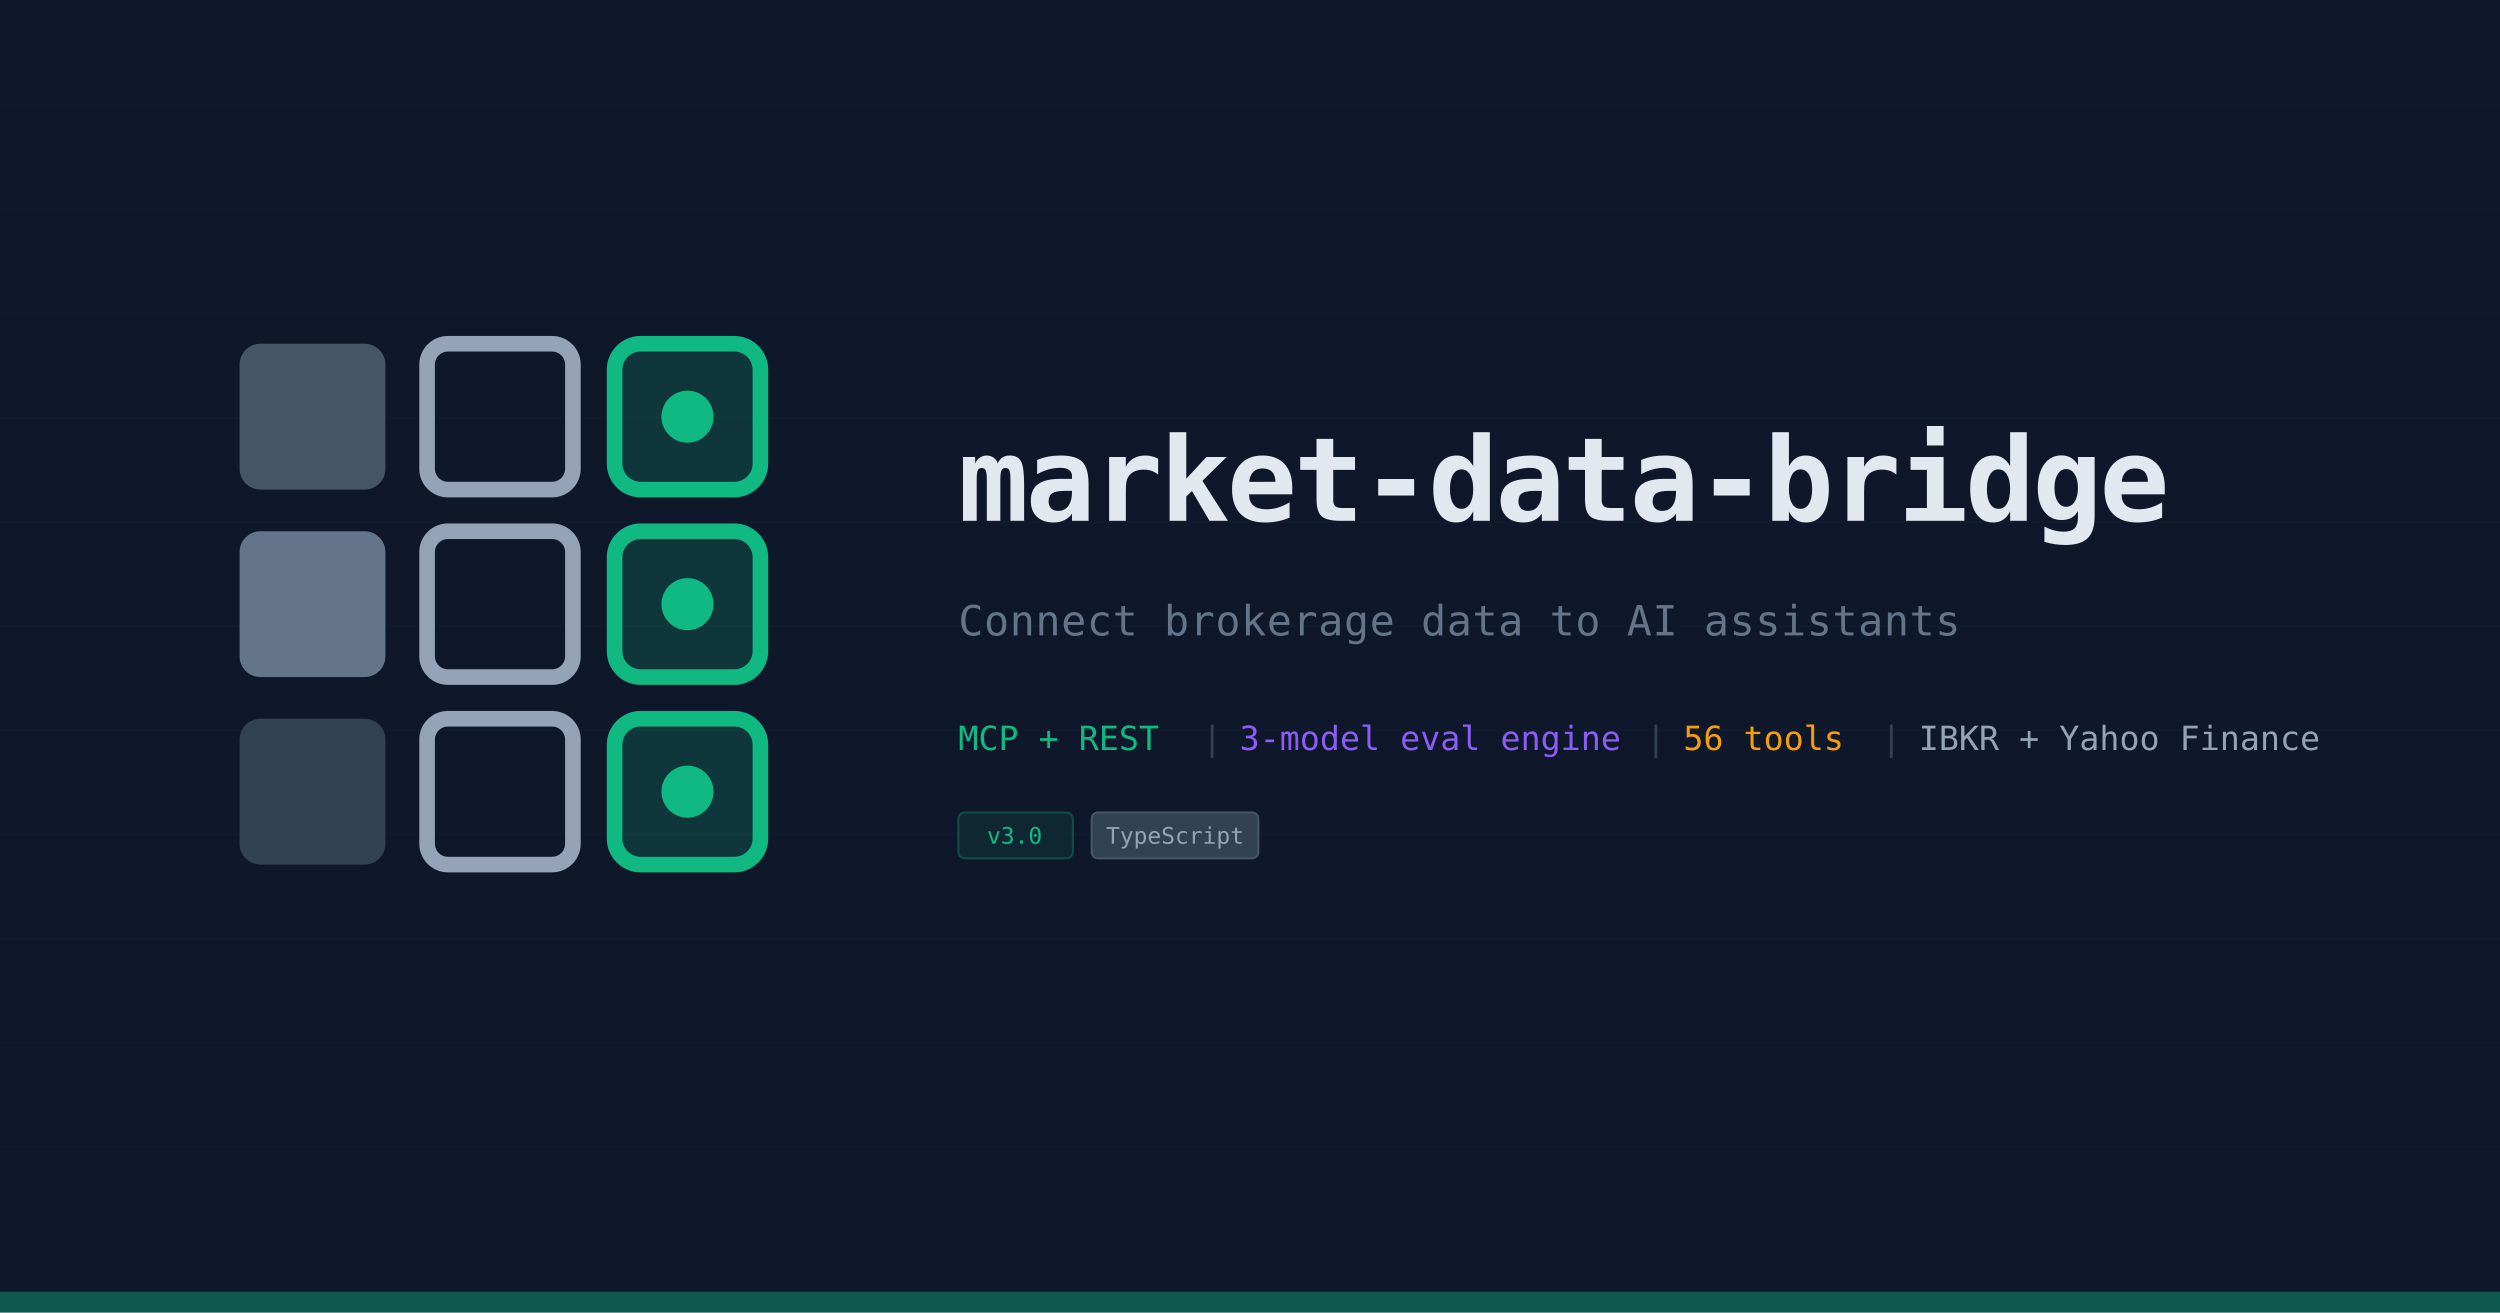
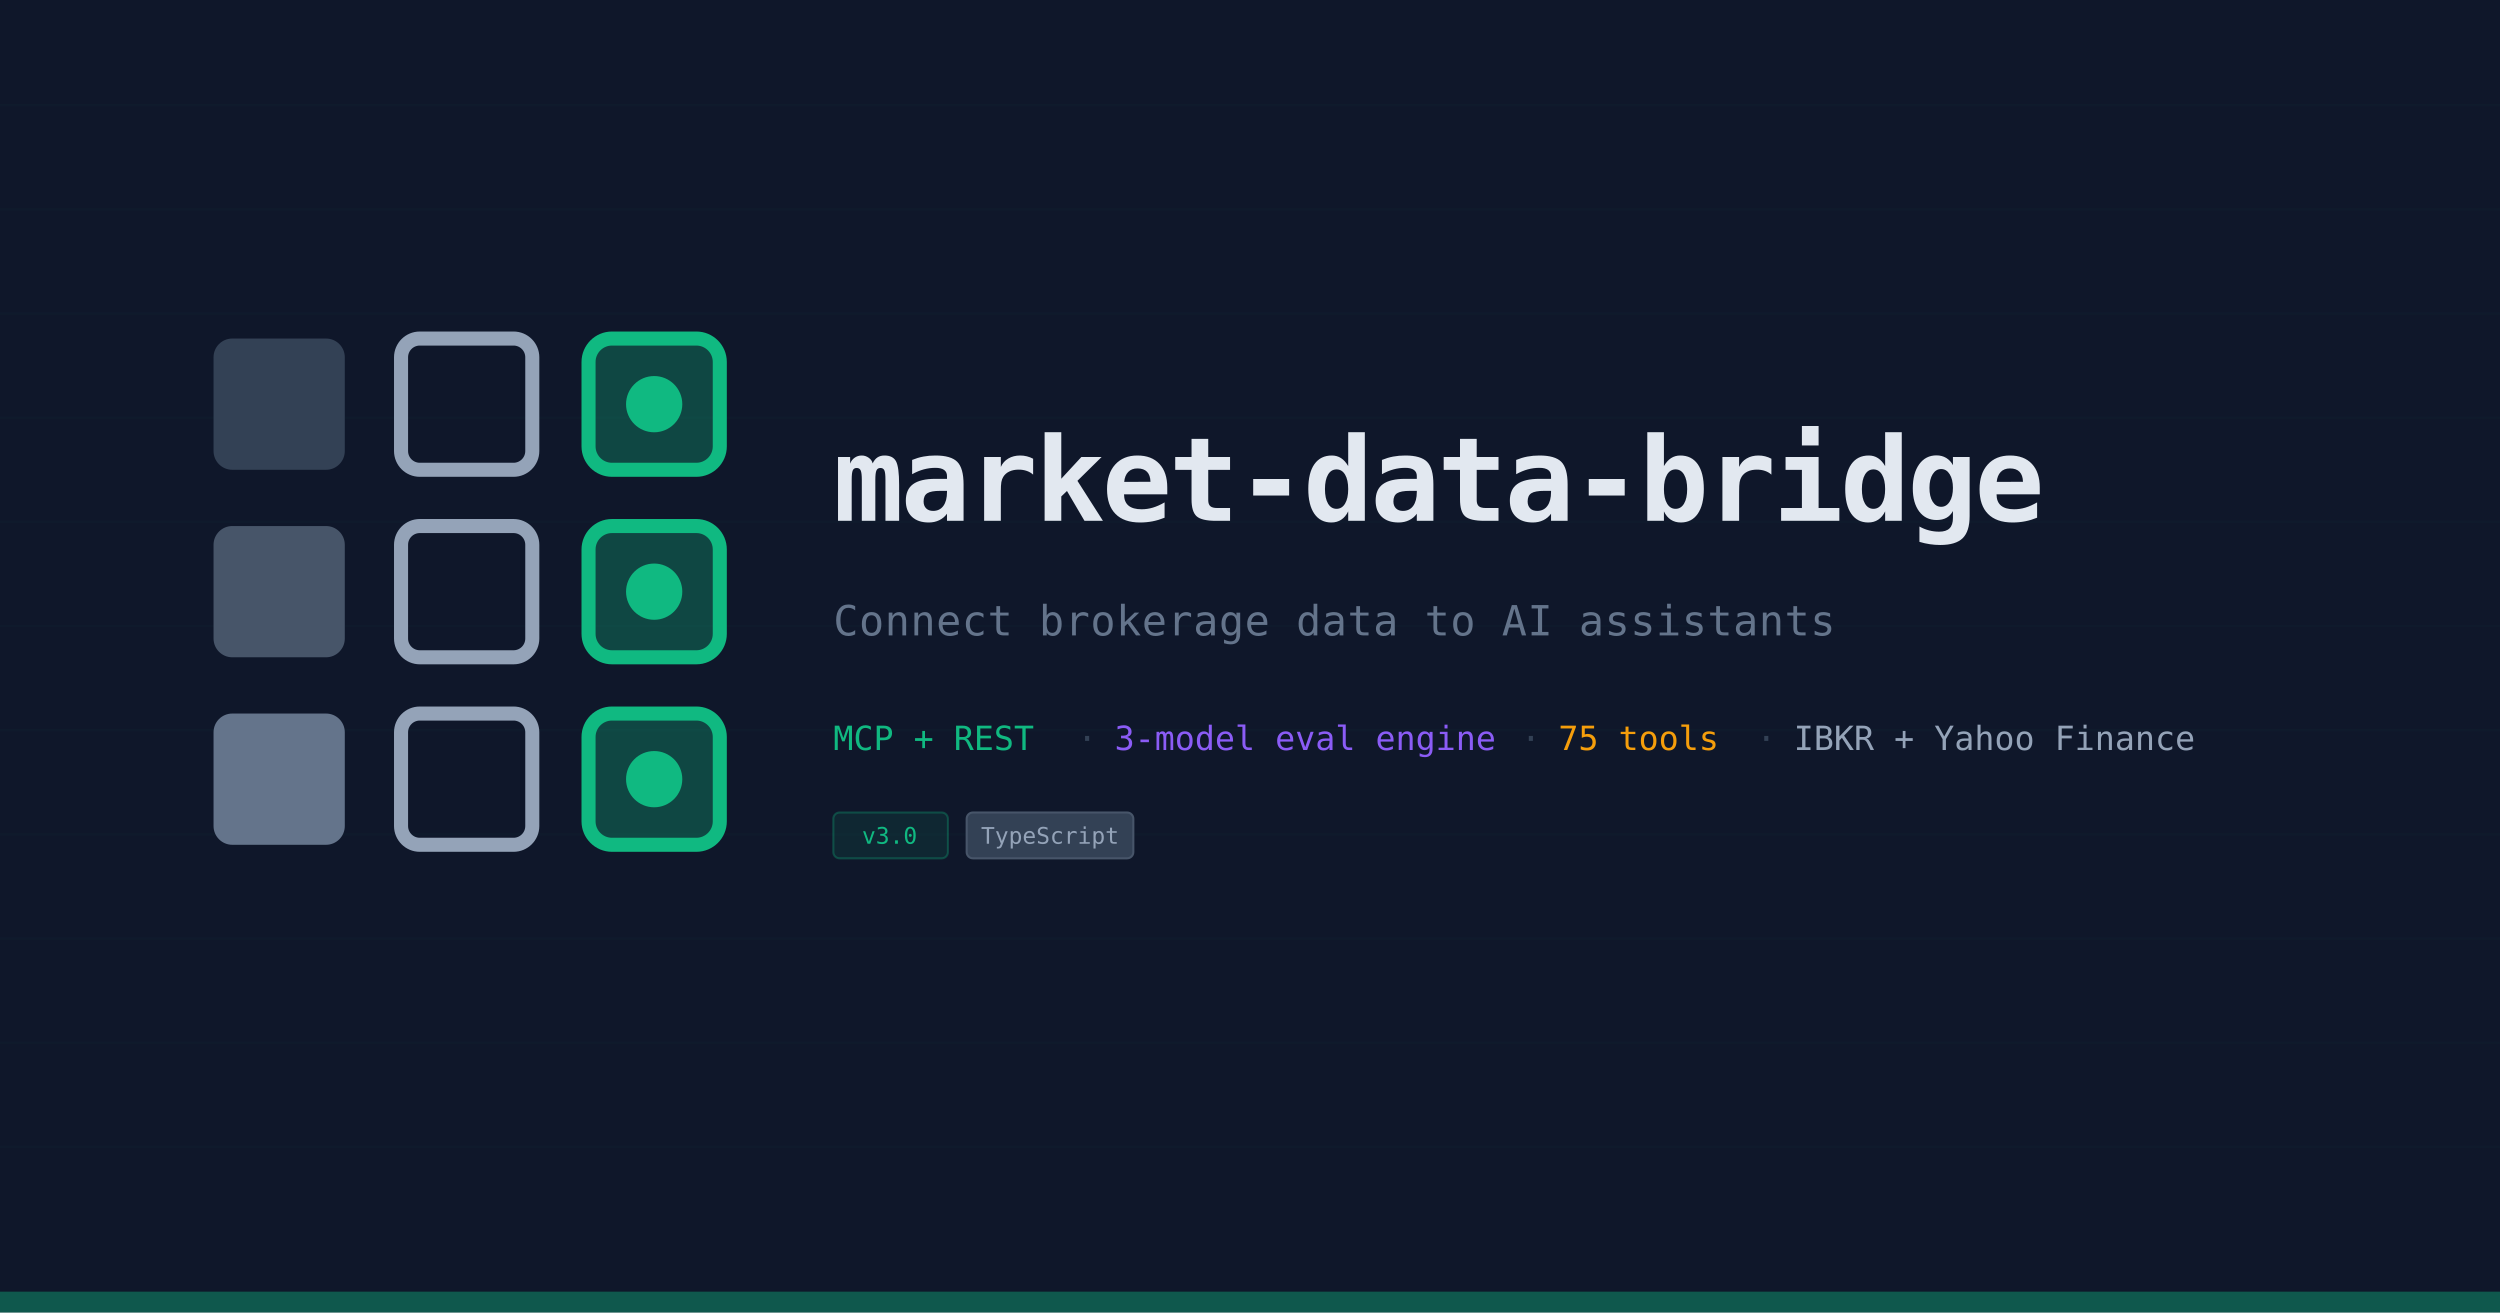
<svg xmlns="http://www.w3.org/2000/svg" viewBox="0 0 1200 630" width="1200" height="630">
  <rect width="1200" height="630" fill="#0f172a" />
  <g opacity="0.025">
    <rect x="0" y="50" width="1200" height="1" fill="#10b981" />
    <rect x="0" y="100" width="1200" height="1" fill="#10b981" />
    <rect x="0" y="150" width="1200" height="1" fill="#10b981" />
    <rect x="0" y="200" width="1200" height="1" fill="#10b981" />
    <rect x="0" y="250" width="1200" height="1" fill="#10b981" />
    <rect x="0" y="300" width="1200" height="1" fill="#10b981" />
    <rect x="0" y="350" width="1200" height="1" fill="#10b981" />
    <rect x="0" y="400" width="1200" height="1" fill="#10b981" />
    <rect x="0" y="450" width="1200" height="1" fill="#10b981" />
    <rect x="0" y="500" width="1200" height="1" fill="#10b981" />
    <rect x="0" y="550" width="1200" height="1" fill="#10b981" />
  </g>
-   <g transform="translate(80, 130) scale(5)">
-     <rect x="7" y="7" width="14" height="14" rx="2" fill="#475569" />
-     <rect x="7" y="25" width="14" height="14" rx="2" fill="#64748b" />
-     <rect x="7" y="43" width="14" height="14" rx="2" fill="#334155" />
-     <rect x="25" y="7" width="14" height="14" rx="2" fill="none" stroke="#94a3b8" stroke-width="1.5" />
+   <g transform="translate(80, 140) scale(4.5)">
+     <rect x="5" y="5" width="14" height="14" rx="2" fill="#334155" />
+     <rect x="5" y="25" width="14" height="14" rx="2" fill="#475569" />
+     <rect x="5" y="45" width="14" height="14" rx="2" fill="#64748b" />
+     <rect x="25" y="5" width="14" height="14" rx="2" fill="none" stroke="#94a3b8" stroke-width="1.5" />
    <rect x="25" y="25" width="14" height="14" rx="2" fill="none" stroke="#94a3b8" stroke-width="1.5" />
-     <rect x="25" y="43" width="14" height="14" rx="2" fill="none" stroke="#94a3b8" stroke-width="1.5" />
-     <rect x="43" y="7" width="14" height="14" rx="2.5" fill="#10b981" fill-opacity="0.2" stroke="#10b981" stroke-width="1.5" />
-     <rect x="43" y="25" width="14" height="14" rx="2.5" fill="#10b981" fill-opacity="0.2" stroke="#10b981" stroke-width="1.5" />
-     <rect x="43" y="43" width="14" height="14" rx="2.5" fill="#10b981" fill-opacity="0.2" stroke="#10b981" stroke-width="1.5" />
-     <circle cx="50" cy="14" r="2.5" fill="#10b981" />
-     <circle cx="50" cy="32" r="2.5" fill="#10b981" />
-     <circle cx="50" cy="50" r="2.5" fill="#10b981" />
+     <rect x="25" y="45" width="14" height="14" rx="2" fill="none" stroke="#94a3b8" stroke-width="1.5" />
+     <rect x="45" y="5" width="14" height="14" rx="2.5" fill="#10b981" fill-opacity="0.3" stroke="#10b981" stroke-width="1.5" />
+     <rect x="45" y="25" width="14" height="14" rx="2.5" fill="#10b981" fill-opacity="0.3" stroke="#10b981" stroke-width="1.5" />
+     <rect x="45" y="45" width="14" height="14" rx="2.5" fill="#10b981" fill-opacity="0.3" stroke="#10b981" stroke-width="1.5" />
+     <circle cx="52" cy="12" r="3" fill="#10b981" />
+     <circle cx="52" cy="32" r="3" fill="#10b981" />
+     <circle cx="52" cy="52" r="3" fill="#10b981" />
  </g>
-   <text x="460" y="250" font-family="'SF Mono', 'Cascadia Code', 'JetBrains Mono', 'Consolas', monospace" font-size="56" fill="#e2e8f0" font-weight="600" letter-spacing="-1.5">market-data-bridge</text>
-   <text x="460" y="305" font-family="'SF Mono', 'Cascadia Code', 'JetBrains Mono', 'Consolas', monospace" font-size="20" fill="#64748b" letter-spacing="0.3">Connect brokerage data to AI assistants</text>
-   <text x="460" y="360" font-family="'SF Mono', 'Cascadia Code', monospace" font-size="16" fill="#10b981">MCP + REST</text>
-   <text x="577" y="360" font-family="monospace" font-size="16" fill="#334155">|</text>
-   <text x="595" y="360" font-family="'SF Mono', 'Cascadia Code', monospace" font-size="16" fill="#8b5cf6">3-model eval engine</text>
-   <text x="790" y="360" font-family="monospace" font-size="16" fill="#334155">|</text>
-   <text x="808" y="360" font-family="'SF Mono', 'Cascadia Code', monospace" font-size="16" fill="#f59e0b">56 tools</text>
-   <text x="903" y="360" font-family="monospace" font-size="16" fill="#334155">|</text>
-   <text x="921" y="360" font-family="'SF Mono', 'Cascadia Code', monospace" font-size="16" fill="#94a3b8">IBKR + Yahoo Finance</text>
-   <rect x="460" y="390" width="55" height="22" rx="3" fill="#10b981" fill-opacity="0.1" stroke="#10b981" stroke-width="1" stroke-opacity="0.3" />
-   <text x="487" y="405" text-anchor="middle" font-family="monospace" font-size="11" fill="#10b981">v3.0</text>
-   <rect x="524" y="390" width="80" height="22" rx="3" fill="#334155" stroke="#475569" stroke-width="1" />
-   <text x="564" y="405" text-anchor="middle" font-family="monospace" font-size="11" fill="#94a3b8">TypeScript</text>
+   <text x="400" y="250" font-family="'SF Mono', 'Cascadia Code', 'JetBrains Mono', 'Consolas', monospace" font-size="56" fill="#e2e8f0" font-weight="600" letter-spacing="-1.5">market-data-bridge</text>
+   <text x="400" y="305" font-family="'SF Mono', 'Cascadia Code', 'JetBrains Mono', 'Consolas', monospace" font-size="20" fill="#64748b" letter-spacing="0.3">Connect brokerage data to AI assistants</text>
+   <text x="400" y="360" font-family="'SF Mono', 'Cascadia Code', 'JetBrains Mono', monospace" font-size="16" fill="#10b981">MCP + REST</text>
+   <text x="517" y="360" font-family="'SF Mono', 'Cascadia Code', 'JetBrains Mono', monospace" font-size="16" fill="#334155">·</text>
+   <text x="535" y="360" font-family="'SF Mono', 'Cascadia Code', 'JetBrains Mono', monospace" font-size="16" fill="#8b5cf6">3-model eval engine</text>
+   <text x="730" y="360" font-family="'SF Mono', 'Cascadia Code', 'JetBrains Mono', monospace" font-size="16" fill="#334155">·</text>
+   <text x="748" y="360" font-family="'SF Mono', 'Cascadia Code', 'JetBrains Mono', monospace" font-size="16" fill="#f59e0b">75 tools</text>
+   <text x="843" y="360" font-family="'SF Mono', 'Cascadia Code', 'JetBrains Mono', monospace" font-size="16" fill="#334155">·</text>
+   <text x="861" y="360" font-family="'SF Mono', 'Cascadia Code', 'JetBrains Mono', monospace" font-size="16" fill="#94a3b8">IBKR + Yahoo Finance</text>
+   <rect x="400" y="390" width="55" height="22" rx="3" fill="#10b981" fill-opacity="0.1" stroke="#10b981" stroke-width="1" stroke-opacity="0.3" />
+   <text x="427" y="405" text-anchor="middle" font-family="'SF Mono', monospace" font-size="11" fill="#10b981">v3.0</text>
+   <rect x="464" y="390" width="80" height="22" rx="3" fill="#334155" stroke="#475569" stroke-width="1" />
+   <text x="504" y="405" text-anchor="middle" font-family="'SF Mono', monospace" font-size="11" fill="#94a3b8">TypeScript</text>
  <rect x="0" y="620" width="1200" height="10" fill="#10b981" opacity="0.4" />
</svg>
